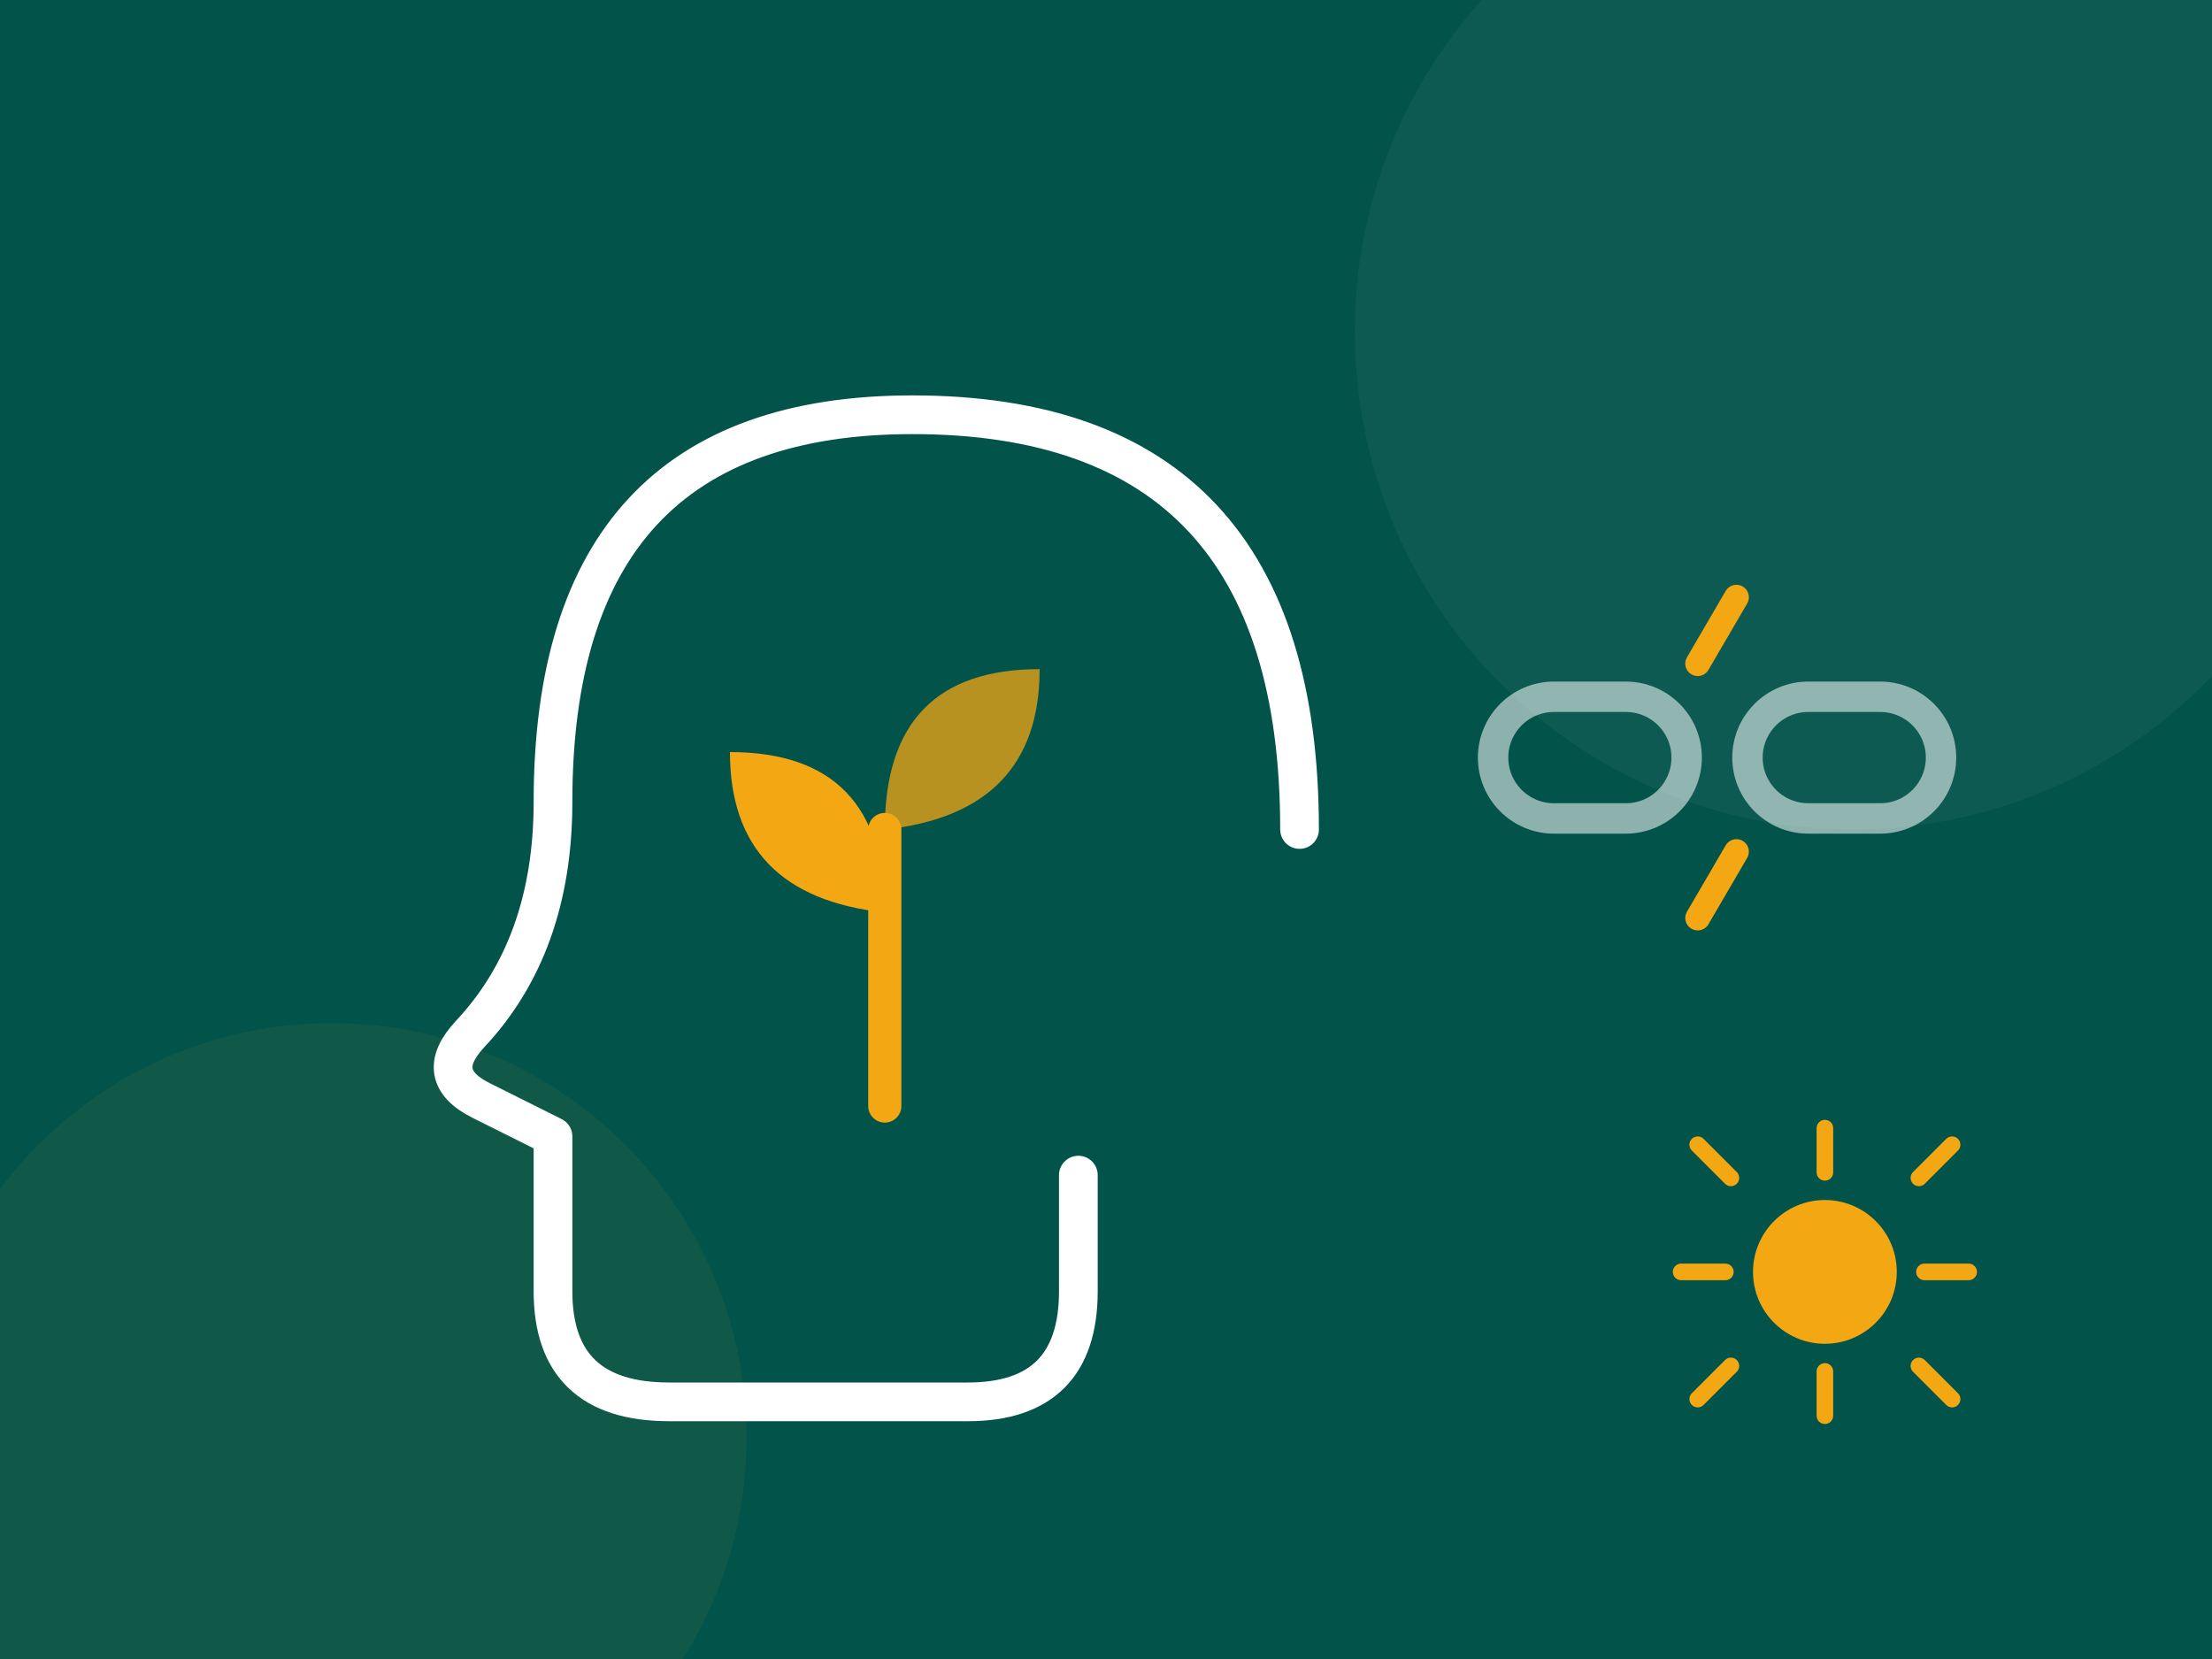
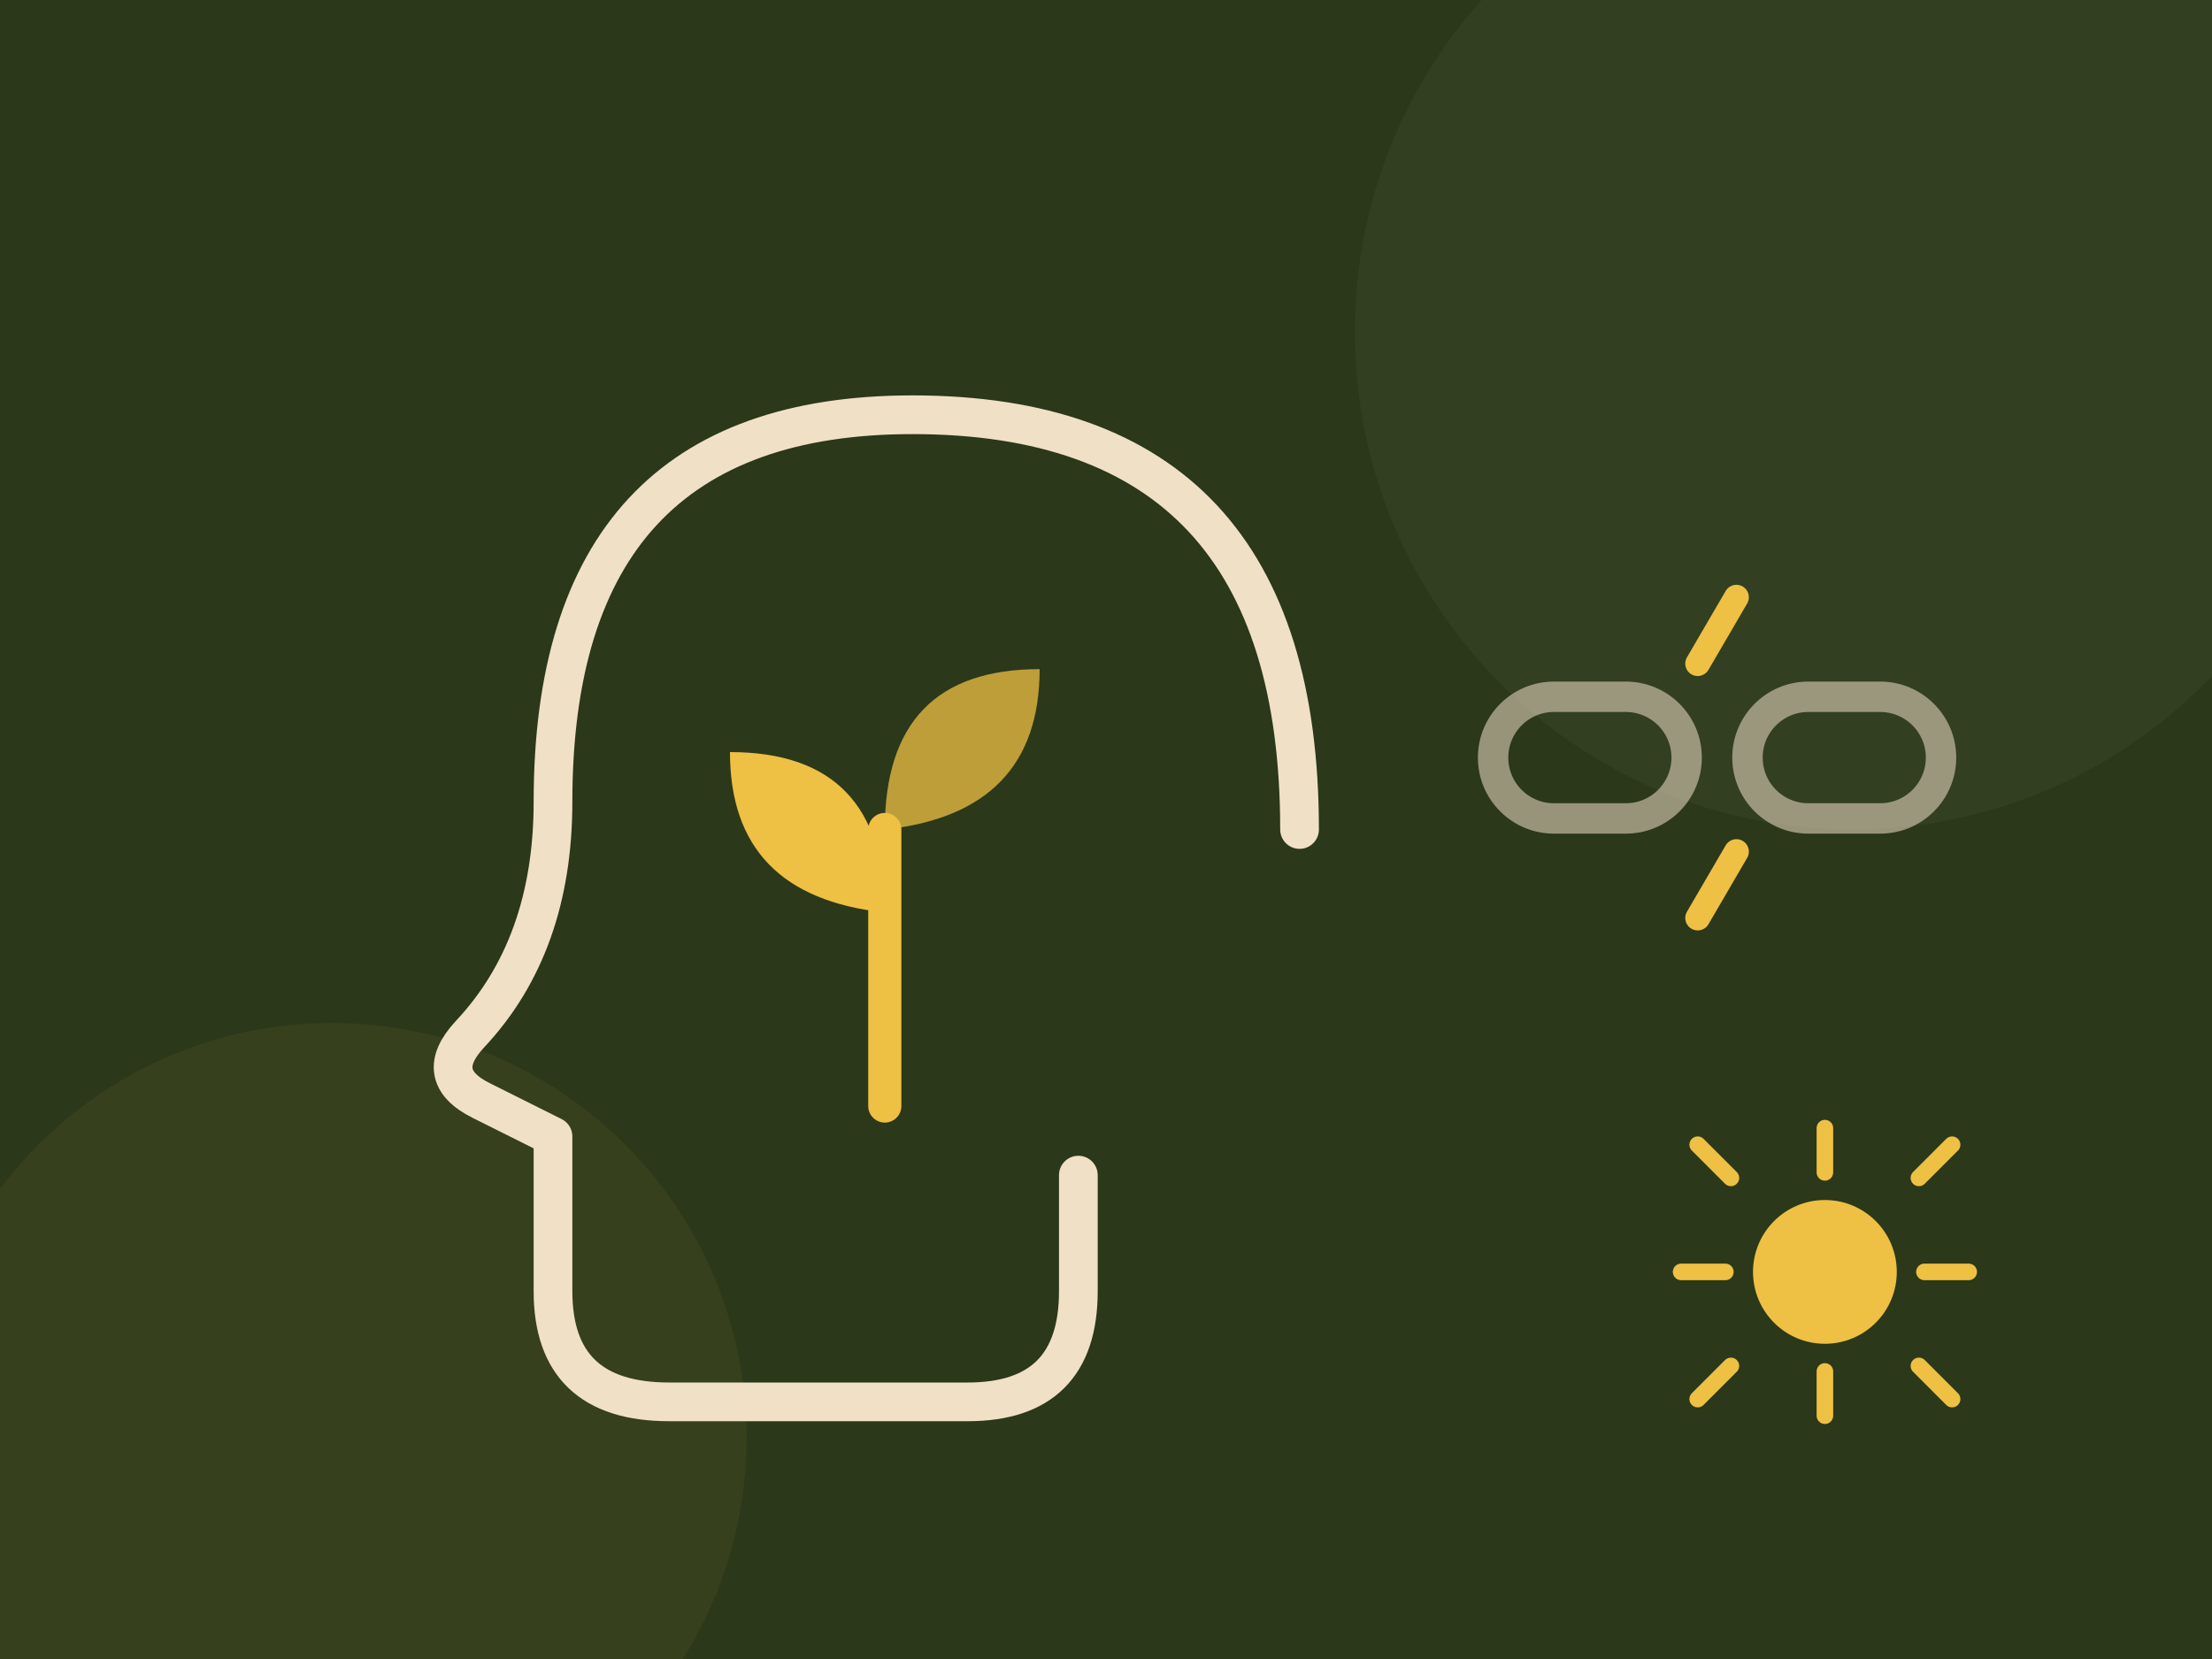
<svg xmlns="http://www.w3.org/2000/svg" viewBox="0 0 800 600" width="800" height="600" role="img">
  <defs>
    <linearGradient id="bg" x1="0" y1="0" x2="1" y2="1">
-       <stop offset="0" stop-color="#02534A" />
-       <stop offset="1" stop-color="#013A34" />
+       <stop offset="0" stop-color="#2B381A" />
+       <stop offset="1" stop-color="#1A230F" />
    </linearGradient>
  </defs>
-   <rect width="800" height="600" fill="#02534A" />
-   <circle cx="670" cy="120" r="180" fill="#FFFFFF" opacity="0.04" />
-   <circle cx="120" cy="520" r="150" fill="#F3A713" opacity="0.06" />
+   <rect width="800" height="600" fill="#2B381A" />
+   <circle cx="670" cy="120" r="180" fill="#F0E0C6" opacity="0.04" />
+   <circle cx="120" cy="520" r="150" fill="#EEC043" opacity="0.06" />
  <g transform="translate(660,460)">
-     <circle r="26" fill="#F3A713" />
-     <g stroke="#F3A713" stroke-width="6" stroke-linecap="round">
+     <circle r="26" fill="#EEC043" />
+     <g stroke="#EEC043" stroke-width="6" stroke-linecap="round">
      <path d="M0 -36 V -52" />
      <path d="M0 36 V 52" />
      <path d="M-36 0 H -52" />
      <path d="M36 0 H 52" />
      <path d="M-34 -34 L -46 -46" />
      <path d="M34 -34 L 46 -46" />
      <path d="M-34 34 L -46 46" />
      <path d="M34 34 L 46 46" />
    </g>
  </g>
-   <path d="M470 300 q0 -150 -140 -150 q-130 0 -130 140 q0 52 -30 84 q-14 15 4 24 l26 13 v56 q0 40 42 40 h108 q40 0 40 -40 v-42" fill="none" stroke="#FFFFFF" stroke-width="14" stroke-linejoin="round" stroke-linecap="round" />
-   <path d="M320 400 V300" stroke="#F3A713" stroke-width="12" stroke-linecap="round" />
-   <path d="M320 330 q-56 -6 -56 -58 q56 0 56 58 z" fill="#F3A713" />
-   <path d="M320 300 q56 -6 56 -58 q-56 0 -56 58 z" fill="#F3A713" opacity="0.75" />
-   <g fill="none" stroke="#FFFFFF" stroke-width="11" opacity="0.55">
+   <path d="M470 300 q0 -150 -140 -150 q-130 0 -130 140 q0 52 -30 84 q-14 15 4 24 l26 13 v56 q0 40 42 40 h108 q40 0 40 -40 v-42" fill="none" stroke="#F0E0C6" stroke-width="14" stroke-linejoin="round" stroke-linecap="round" />
+   <path d="M320 400 V300" stroke="#EEC043" stroke-width="12" stroke-linecap="round" />
+   <path d="M320 330 q-56 -6 -56 -58 q56 0 56 58 z" fill="#EEC043" />
+   <path d="M320 300 q56 -6 56 -58 q-56 0 -56 58 z" fill="#EEC043" opacity="0.75" />
+   <g fill="none" stroke="#F0E0C6" stroke-width="11" opacity="0.55">
    <rect x="540" y="252" width="70" height="44" rx="22" />
    <rect x="632" y="252" width="70" height="44" rx="22" />
  </g>
-   <path d="M614 240 L628 216 M628 308 L614 332" stroke="#F3A713" stroke-width="9" stroke-linecap="round" />
+   <path d="M614 240 L628 216 M628 308 L614 332" stroke="#EEC043" stroke-width="9" stroke-linecap="round" />
</svg>
